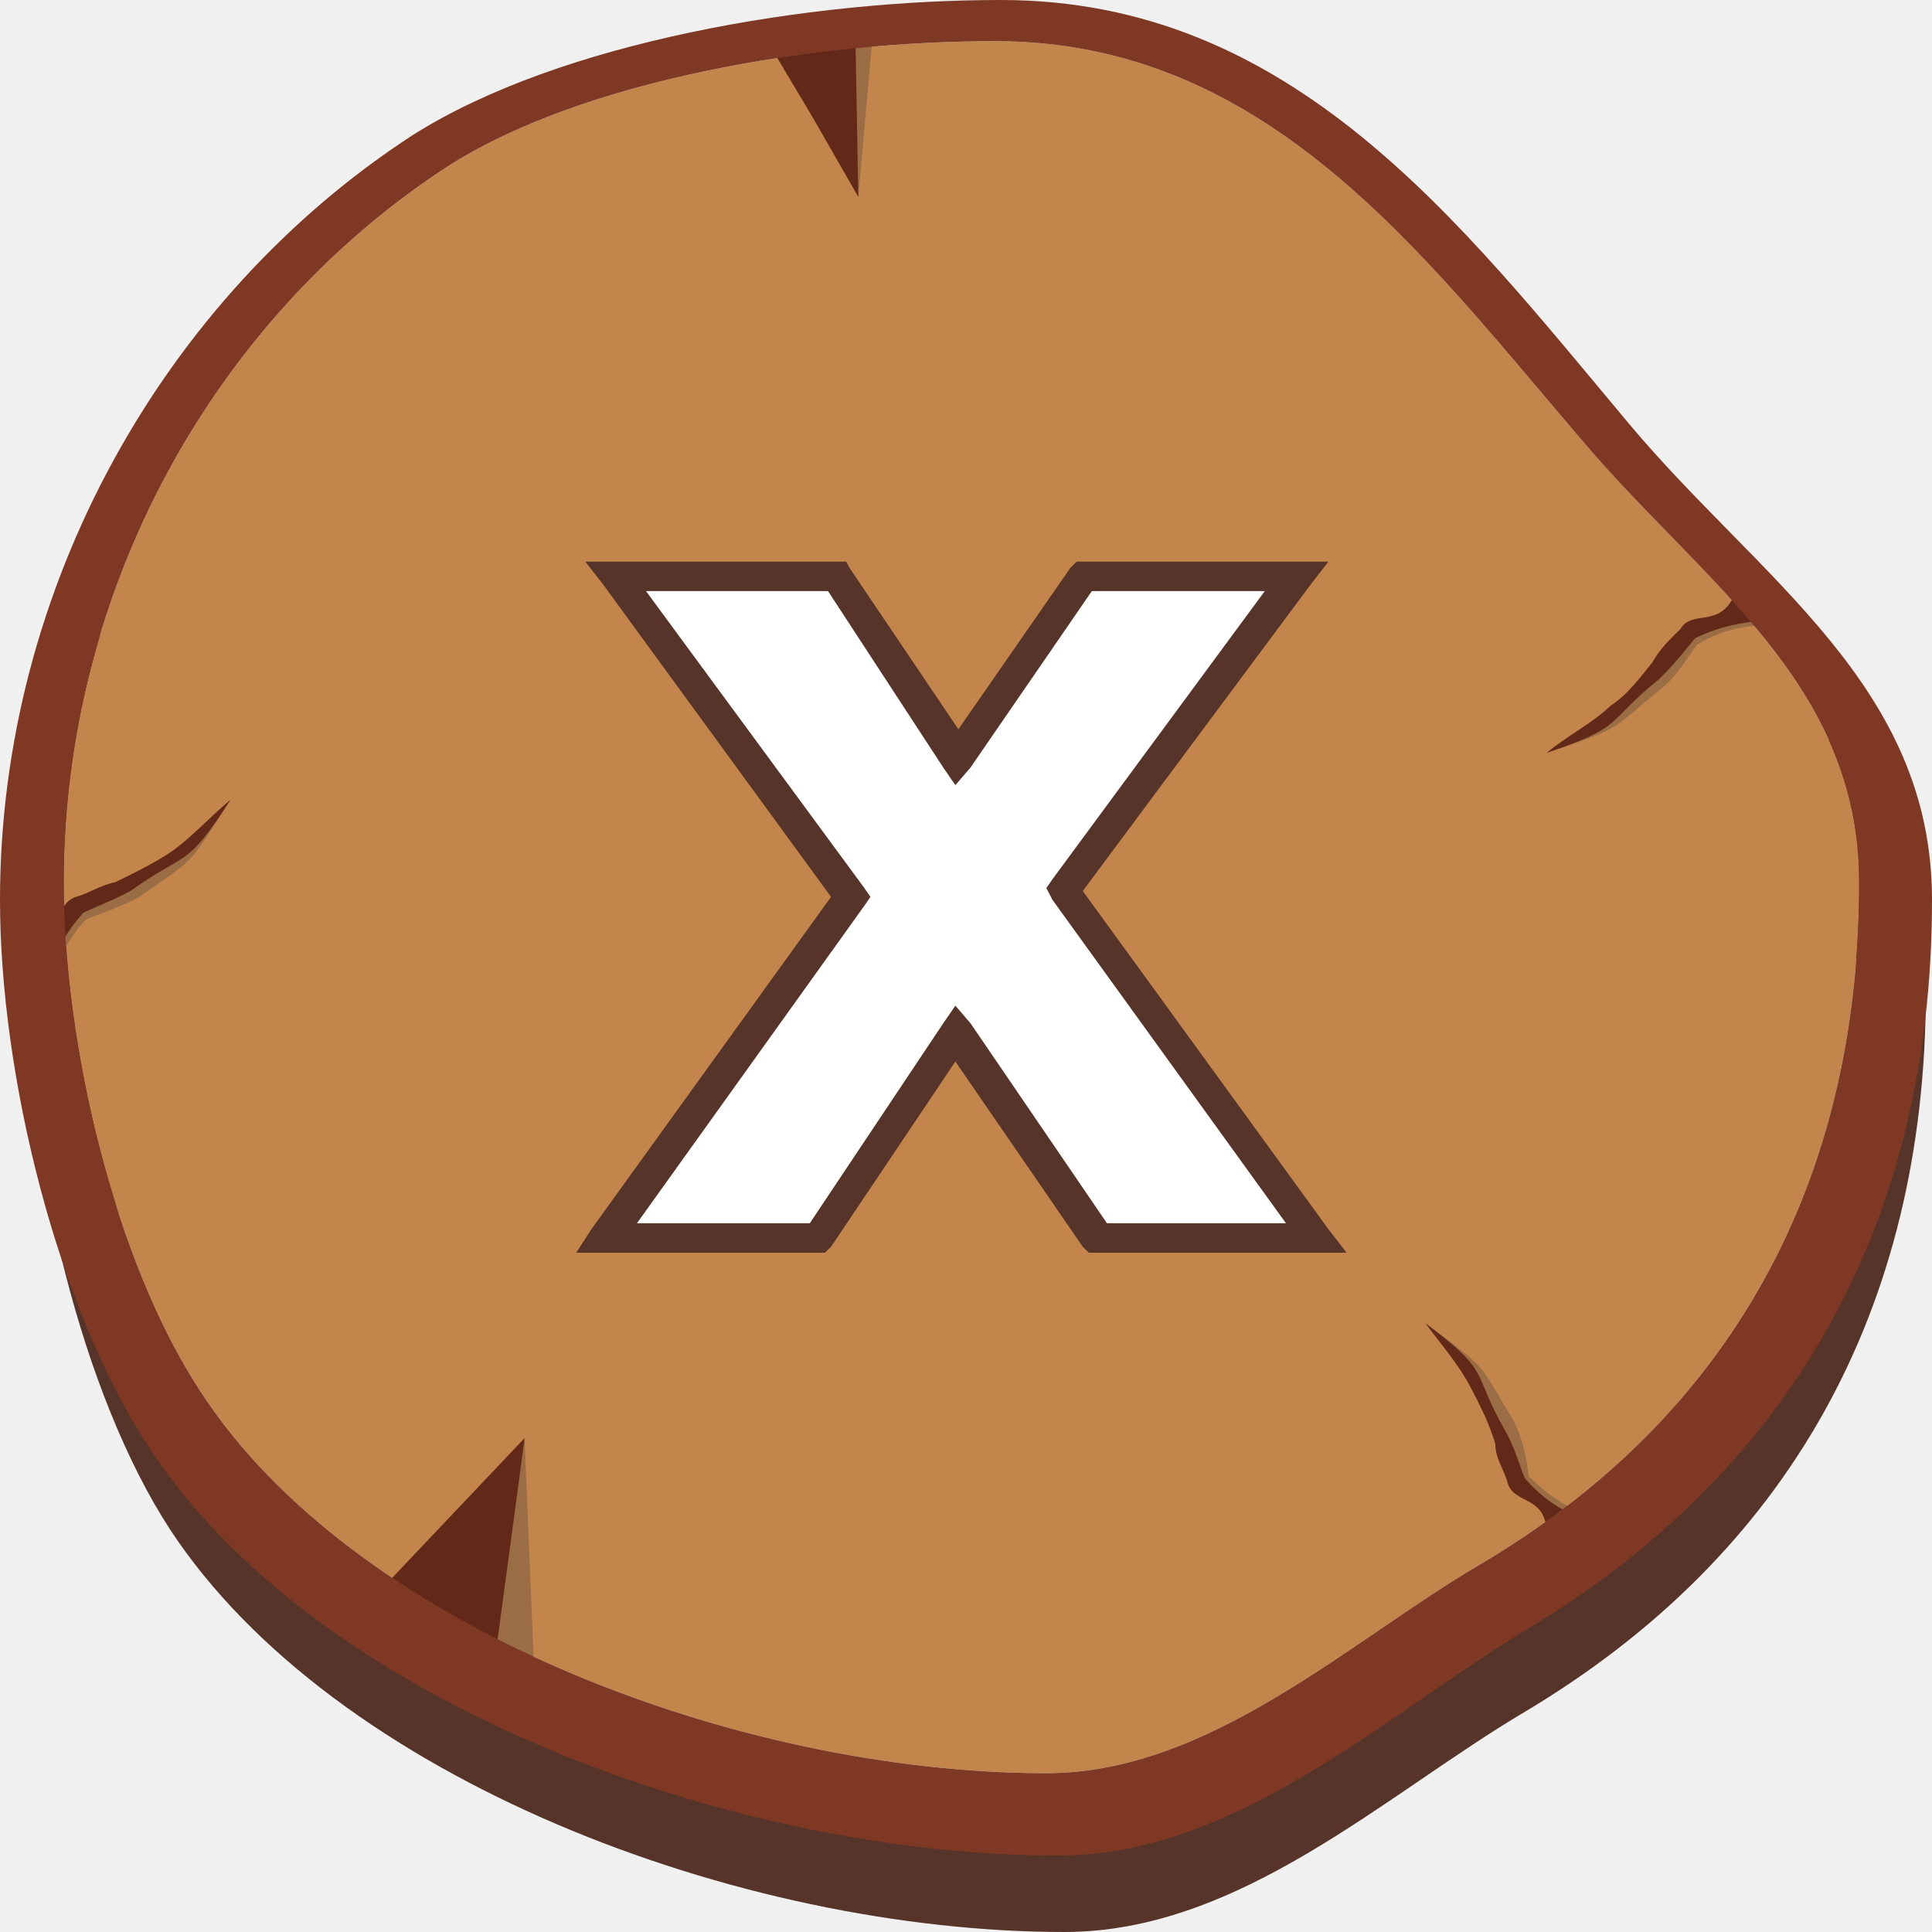
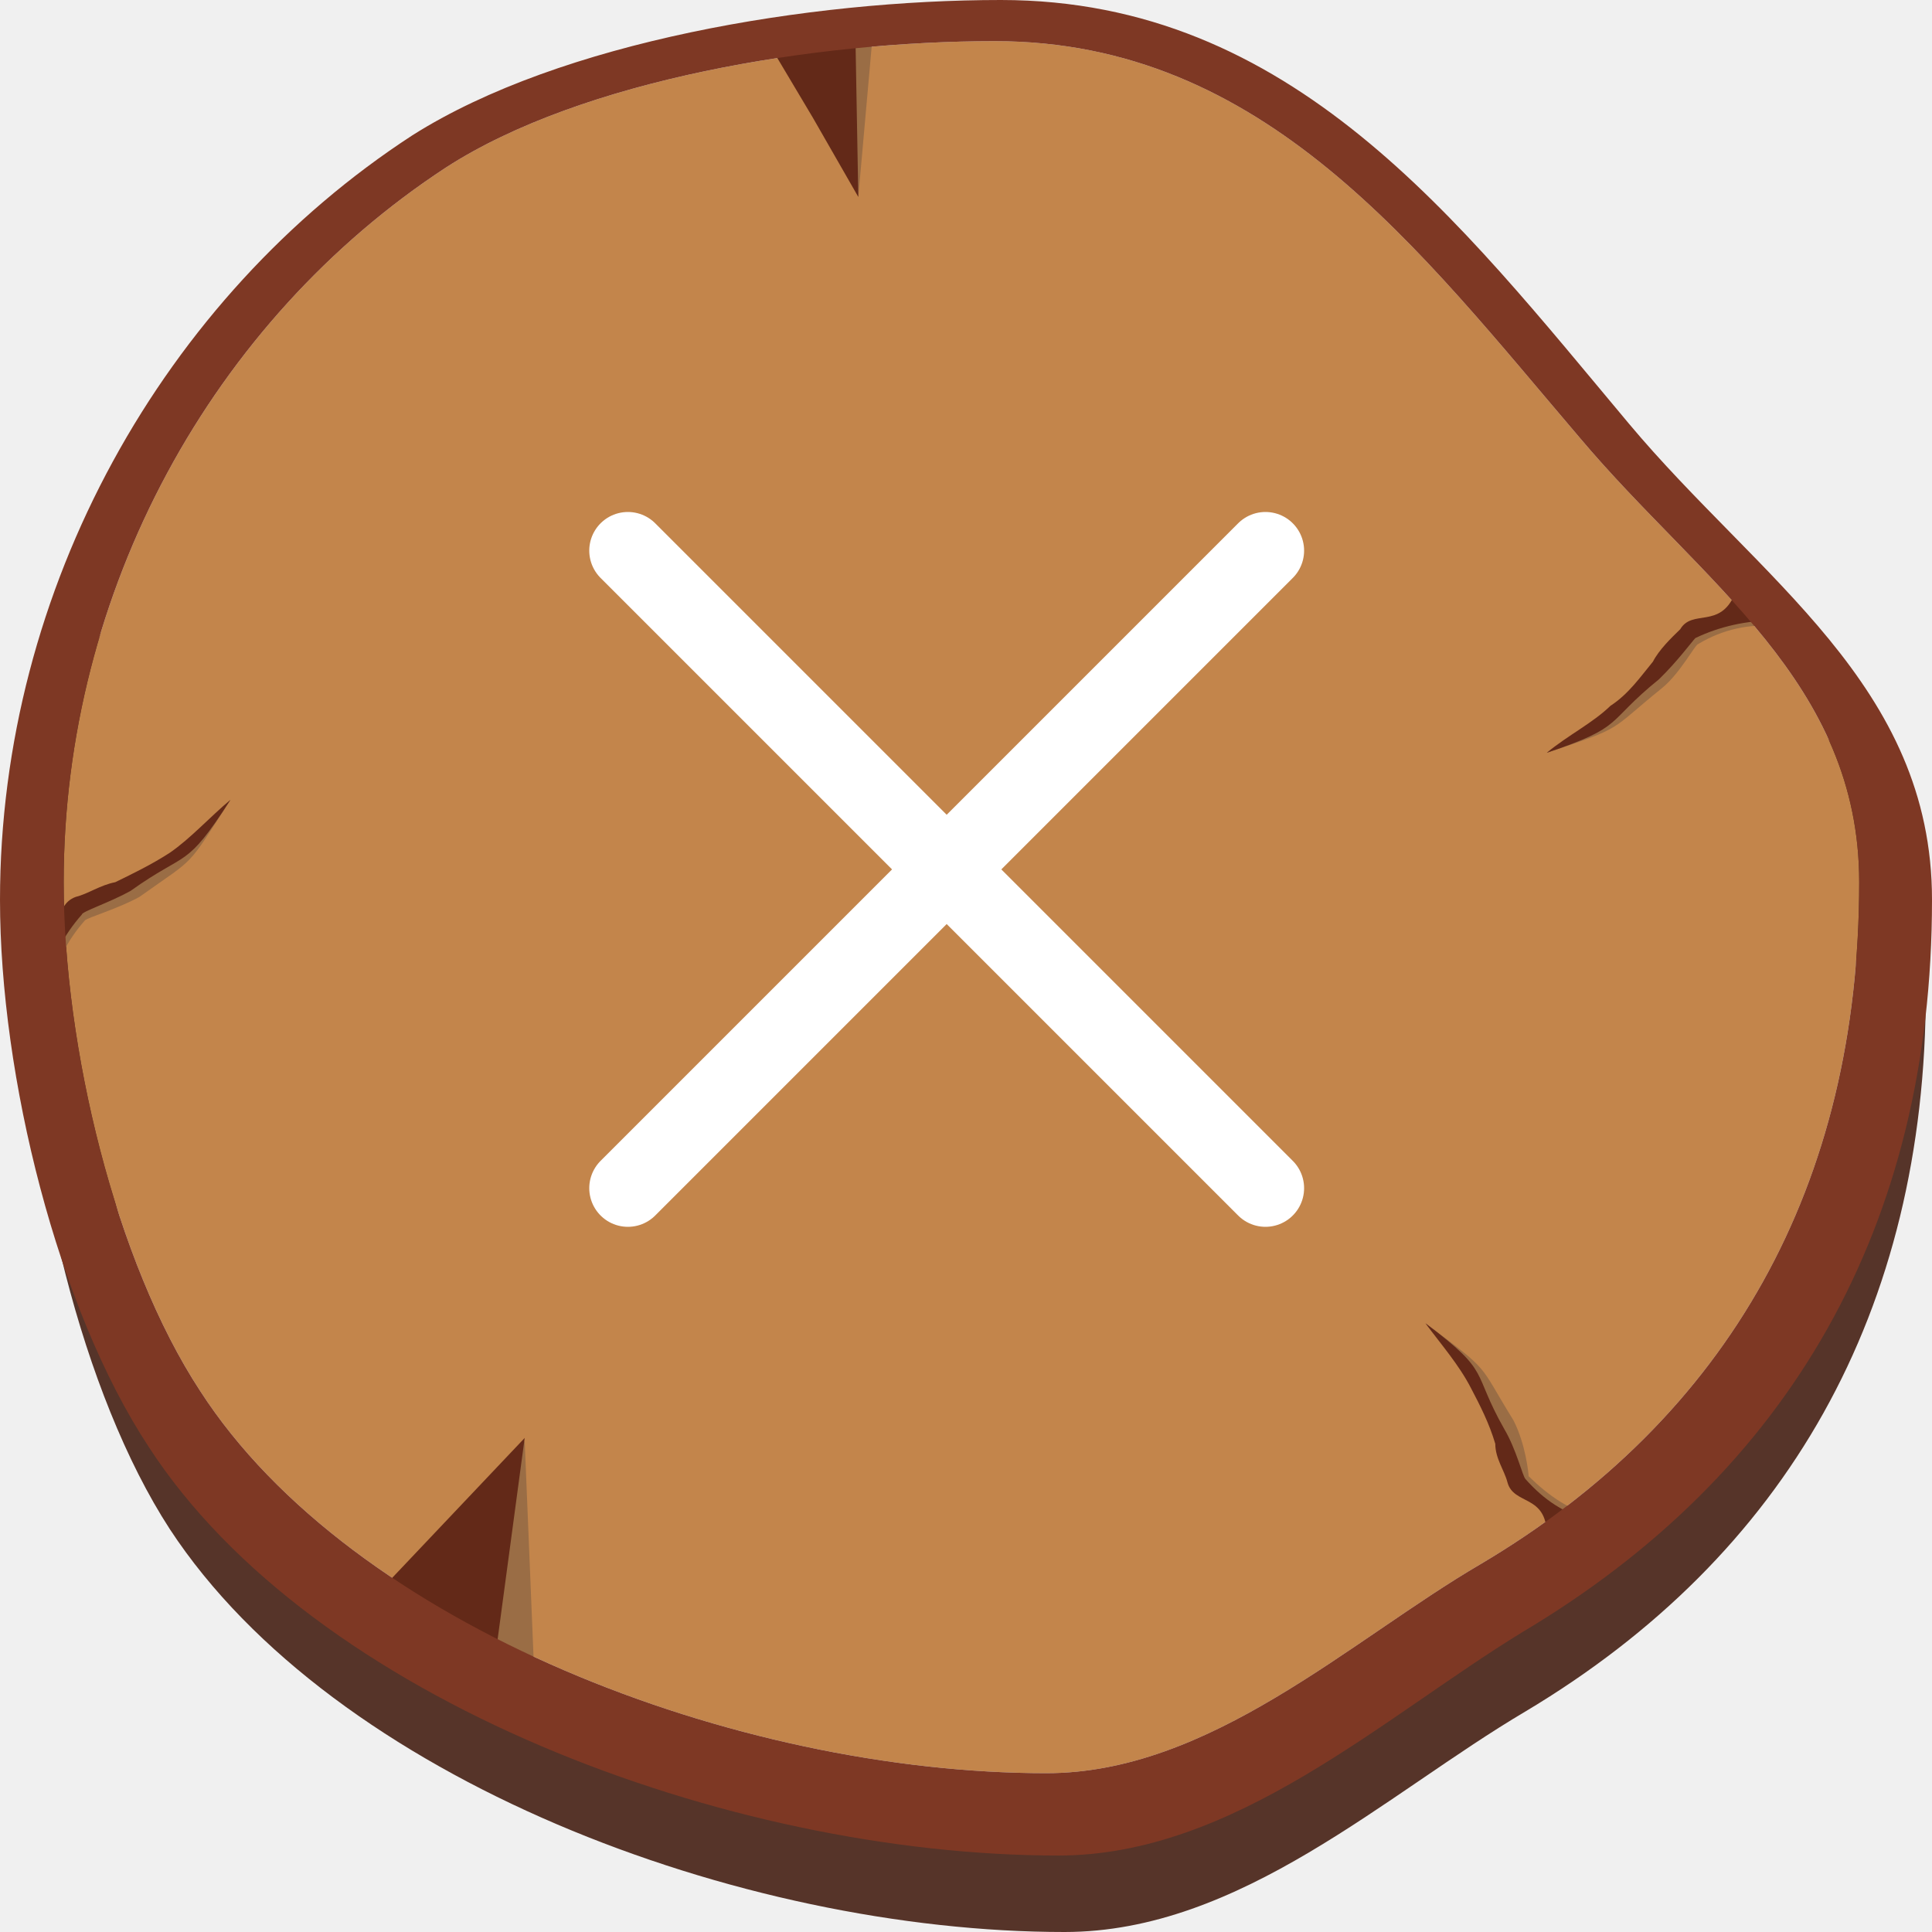
<svg xmlns="http://www.w3.org/2000/svg" width="50" height="50" viewBox="0 0 50 50" fill="none">
-   <path fill-rule="evenodd" clip-rule="evenodd" d="M25.98 3.804C32.889 3.804 36.813 9.055 40.893 13.927C43.954 17.579 48.037 20.09 48.037 25.189C48.037 32.953 44.741 38.812 38.384 42.542C35.006 44.52 31.553 47.868 27.316 47.868C19.466 47.868 9.656 44.14 5.73 38.204C3.61 34.855 2.275 29.375 2.275 25.189C2.275 17.732 6.122 10.882 12.009 7.001C15.542 4.793 21.507 3.804 25.98 3.804ZM26.136 2.739C33.595 2.739 37.832 8.371 42.151 13.546C45.446 17.503 49.841 20.167 49.841 25.646C49.841 33.942 46.23 40.258 39.481 44.291C35.871 46.423 32.102 50 27.552 50C19.152 50 8.634 46.042 4.395 39.574C2.119 36.072 0.706 30.136 0.706 25.646C0.706 17.656 4.788 10.274 11.224 6.164C14.913 3.728 21.351 2.739 26.136 2.739Z" fill="#563429" />
-   <path fill-rule="evenodd" clip-rule="evenodd" d="M25.744 1.065C32.733 1.065 36.734 6.468 40.893 11.34C44.035 15.068 48.116 17.656 48.116 22.831C48.116 30.669 44.741 36.682 38.306 40.486C34.928 42.465 31.317 45.89 27.08 45.89C19.074 45.89 9.105 42.084 5.18 35.997C2.983 32.648 1.648 27.092 1.648 22.831C1.648 15.297 5.495 8.295 11.538 4.337C15.07 2.054 21.113 1.065 25.744 1.065Z" fill="#C3854B" />
-   <path fill-rule="evenodd" clip-rule="evenodd" d="M40.031 19.482C40.58 19.025 41.289 18.873 41.837 18.417C42.229 18.036 42.542 17.656 42.856 17.275C43.013 16.895 43.327 16.665 43.562 16.361C43.876 15.905 44.584 16.437 44.976 15.524C45.368 15.753 45.682 15.981 45.996 16.21C45.29 16.133 44.584 16.285 43.954 16.665C43.876 16.665 43.484 17.427 43.013 17.807C41.601 18.949 42.072 18.797 40.031 19.482Z" fill="#9A6D45" />
-   <path fill-rule="evenodd" clip-rule="evenodd" d="M40.031 19.482C40.58 19.025 41.209 18.721 41.679 18.265C42.151 17.96 42.464 17.503 42.778 17.123C42.934 16.819 43.248 16.513 43.484 16.285C43.797 15.753 44.506 16.285 44.898 15.373C45.212 15.601 45.604 15.829 45.917 16.057C45.212 16.057 44.506 16.21 43.876 16.513C43.797 16.59 43.406 17.123 42.934 17.579C41.523 18.721 42.072 18.797 40.031 19.482Z" fill="#632918" />
-   <path fill-rule="evenodd" clip-rule="evenodd" d="M5.965 20.699C5.417 21.156 5.023 21.765 4.474 22.145C4.003 22.451 3.532 22.679 3.061 22.907C2.669 22.983 2.355 23.211 2.04 23.363C1.491 23.591 1.883 24.353 0.786 24.504C0.942 24.885 1.1 25.266 1.334 25.646C1.413 24.961 1.727 24.353 2.197 23.82C2.275 23.743 3.061 23.515 3.61 23.211C5.102 22.145 4.788 22.527 5.965 20.699Z" fill="#9A6D45" />
-   <path fill-rule="evenodd" clip-rule="evenodd" d="M5.965 20.699C5.417 21.156 4.945 21.689 4.395 22.069C3.925 22.373 3.453 22.602 2.983 22.831C2.591 22.907 2.275 23.135 1.962 23.211C1.334 23.439 1.727 24.277 0.706 24.429C0.864 24.809 1.02 25.113 1.178 25.495C1.334 24.809 1.648 24.2 2.119 23.668C2.119 23.591 2.826 23.363 3.375 23.059C4.866 21.993 4.788 22.527 5.965 20.699Z" fill="#632918" />
+   <path fill-rule="evenodd" clip-rule="evenodd" d="M25.98 3.804C32.889 3.804 36.813 9.055 40.893 13.927C43.954 17.579 48.037 20.09 48.037 25.189C48.037 32.953 44.741 38.812 38.384 42.542C35.006 44.52 31.553 47.868 27.316 47.868C19.465 47.868 9.656 44.14 5.73 38.204C3.61 34.855 2.275 29.375 2.275 25.189C2.275 17.732 6.122 10.882 12.009 7.001C15.542 4.793 21.507 3.804 25.98 3.804ZM26.136 2.739C33.594 2.739 37.831 8.371 42.151 13.546C45.446 17.503 49.84 20.167 49.84 25.646C49.84 33.942 46.23 40.258 39.481 44.291C35.871 46.423 32.102 50 27.551 50C19.152 50 8.634 46.042 4.395 39.574C2.119 36.072 0.706 30.136 0.706 25.646C0.706 17.656 4.788 10.274 11.224 6.164C14.913 3.728 21.351 2.739 26.136 2.739Z" fill="#563429" />
+   <path fill-rule="evenodd" clip-rule="evenodd" d="M25.744 1.065C32.733 1.065 36.734 6.468 40.893 11.34C44.035 15.068 48.116 17.656 48.116 22.831C48.116 30.669 44.741 36.682 38.306 40.486C34.928 42.465 31.317 45.89 27.081 45.89C19.074 45.89 9.105 42.084 5.18 35.997C2.983 32.648 1.648 27.092 1.648 22.831C1.648 15.297 5.495 8.295 11.538 4.337C15.07 2.054 21.113 1.065 25.744 1.065Z" fill="#C3854B" />
+   <path fill-rule="evenodd" clip-rule="evenodd" d="M40.031 19.482C40.58 19.025 41.289 18.873 41.837 18.417C42.229 18.036 42.543 17.656 42.856 17.275C43.013 16.895 43.328 16.665 43.562 16.361C43.876 15.905 44.584 16.437 44.976 15.524C45.368 15.753 45.682 15.981 45.996 16.21C45.29 16.133 44.584 16.285 43.954 16.665C43.876 16.665 43.484 17.427 43.013 17.807C41.601 18.949 42.072 18.797 40.031 19.482Z" fill="#9A6D45" />
+   <path fill-rule="evenodd" clip-rule="evenodd" d="M40.031 19.482C40.58 19.025 41.209 18.721 41.68 18.265C42.151 17.96 42.464 17.503 42.778 17.123C42.934 16.819 43.248 16.513 43.484 16.285C43.798 15.753 44.506 16.285 44.898 15.373C45.212 15.601 45.604 15.829 45.917 16.057C45.212 16.057 44.506 16.21 43.876 16.513C43.798 16.59 43.406 17.123 42.935 17.579C41.523 18.721 42.072 18.797 40.031 19.482Z" fill="#632918" />
+   <path fill-rule="evenodd" clip-rule="evenodd" d="M5.965 20.699C5.416 21.156 5.023 21.765 4.474 22.145C4.003 22.451 3.532 22.679 3.061 22.907C2.669 22.983 2.355 23.211 2.04 23.363C1.491 23.591 1.883 24.353 0.786 24.504C0.942 24.885 1.099 25.266 1.334 25.646C1.413 24.961 1.727 24.353 2.197 23.82C2.275 23.743 3.061 23.515 3.61 23.211C5.102 22.145 4.788 22.527 5.965 20.699Z" fill="#9A6D45" />
+   <path fill-rule="evenodd" clip-rule="evenodd" d="M5.965 20.699C5.417 21.156 4.944 21.689 4.395 22.069C3.925 22.373 3.453 22.602 2.983 22.831C2.591 22.907 2.275 23.135 1.962 23.211C1.334 23.439 1.727 24.277 0.706 24.429C0.864 24.809 1.02 25.113 1.178 25.495C1.334 24.809 1.648 24.2 2.119 23.668C2.119 23.591 2.826 23.363 3.375 23.059C4.866 21.993 4.788 22.527 5.965 20.699Z" fill="#632918" />
  <path fill-rule="evenodd" clip-rule="evenodd" d="M13.579 37.29L13.813 42.998L11.146 41.552L13.579 37.29Z" fill="#9A6D45" />
  <path fill-rule="evenodd" clip-rule="evenodd" d="M13.579 37.214L12.873 42.465L10.047 40.943L13.579 37.214Z" fill="#632918" />
  <path fill-rule="evenodd" clip-rule="evenodd" d="M22.213 5.097L22.605 0.684L20.33 1.065L21.507 3.043L22.213 5.097Z" fill="#9A6D45" />
  <path fill-rule="evenodd" clip-rule="evenodd" d="M22.213 5.097L22.135 0.76L19.857 1.065L21.035 3.043L22.213 5.097Z" fill="#632918" />
  <path fill-rule="evenodd" clip-rule="evenodd" d="M36.891 34.246C37.283 34.779 37.911 35.236 38.227 35.844C38.462 36.301 38.619 36.758 38.854 37.29C38.854 37.594 39.09 37.974 39.168 38.281C39.325 38.888 40.109 38.584 40.187 39.65C40.58 39.498 40.971 39.42 41.367 39.268C40.658 39.116 40.109 38.736 39.56 38.204C39.56 38.128 39.481 37.366 39.168 36.758C38.227 35.236 38.619 35.54 36.891 34.246Z" fill="#9A6D45" />
  <path fill-rule="evenodd" clip-rule="evenodd" d="M36.891 34.246C37.283 34.779 37.753 35.312 38.067 35.921C38.306 36.377 38.54 36.833 38.698 37.366C38.698 37.746 38.932 38.052 39.011 38.356C39.168 38.965 40.031 38.66 40.031 39.727C40.423 39.574 40.815 39.498 41.209 39.345C40.501 39.192 39.953 38.812 39.481 38.28C39.403 38.204 39.247 37.519 38.932 36.986C38.067 35.464 38.619 35.54 36.891 34.246Z" fill="#632918" />
-   <path fill-rule="evenodd" clip-rule="evenodd" d="M25.744 1.065C32.733 1.065 36.734 6.468 40.893 11.34C44.035 15.068 48.116 17.656 48.116 22.831C48.116 30.669 44.741 36.682 38.306 40.486C34.928 42.465 31.317 45.89 27.08 45.89C19.074 45.89 9.105 42.084 5.18 35.997C2.983 32.648 1.648 27.092 1.648 22.831C1.648 15.297 5.495 8.295 11.538 4.337C15.07 2.054 21.113 1.065 25.744 1.065ZM25.902 3.84966e-05C33.438 3.84966e-05 37.753 5.708 42.151 10.958C45.526 14.991 50 17.732 50 23.287C50 31.734 46.309 38.128 39.403 42.237C35.793 44.444 31.945 48.021 27.394 48.021C18.838 48.021 8.084 43.988 3.847 37.442C1.491 33.866 0 27.852 0 23.287C0 15.219 4.239 7.685 10.675 3.5C14.521 1.065 20.957 3.84966e-05 25.902 3.84966e-05Z" fill="#7E3824" />
-   <path d="M15.699 32.038L22.057 23.211L15.934 14.915H21.665L24.725 19.634L28.1 14.915H33.516L27.552 23.059L34.066 32.038H28.413L24.725 26.712L21.113 32.038H15.699Z" fill="white" />
-   <path d="M22.37 23.439L16.484 31.658H20.957L24.411 26.483L24.725 26.026L25.117 26.483L28.648 31.658H33.281L27.237 23.287L27.08 22.983L27.237 22.755L32.733 15.297H28.257L25.117 19.863L24.725 20.319L24.411 19.863L21.429 15.297H16.718L22.37 22.983L22.527 23.211L22.37 23.439ZM15.306 31.811L21.507 23.211L15.621 15.143L15.149 14.535H15.934H21.665H21.899L21.979 14.687L24.803 18.873L27.708 14.687L27.864 14.535H28.1H33.517H34.379L33.908 15.143L28.022 23.059L34.379 31.811L34.85 32.42H34.066H28.413H28.179L28.022 32.267L24.725 27.472L21.507 32.267L21.351 32.42H21.113H15.699H14.913L15.306 31.811Z" fill="#563429" />
+   <path fill-rule="evenodd" clip-rule="evenodd" d="M25.744 1.065C32.733 1.065 36.734 6.468 40.893 11.34C44.035 15.068 48.116 17.656 48.116 22.831C48.116 30.669 44.741 36.682 38.306 40.486C34.928 42.465 31.317 45.89 27.08 45.89C19.074 45.89 9.105 42.084 5.18 35.997C2.983 32.648 1.648 27.092 1.648 22.831C1.648 15.297 5.495 8.295 11.538 4.337C15.07 2.054 21.113 1.065 25.744 1.065ZM25.902 3.8147e-05C33.438 3.8147e-05 37.753 5.708 42.151 10.958C45.526 14.991 50 17.732 50 23.287C50 31.734 46.309 38.128 39.403 42.237C35.793 44.444 31.945 48.021 27.394 48.021C18.838 48.021 8.084 43.988 3.847 37.442C1.491 33.866 0 27.852 0 23.287C0 15.219 4.239 7.685 10.675 3.5C14.521 1.065 20.957 3.8147e-05 25.902 3.8147e-05Z" fill="#7E3824" />
+   <path d="M32.75 30.75L16.25 14.25" stroke="white" stroke-width="2" stroke-linecap="round" stroke-linejoin="round" />
+   <path d="M32.75 14.25L16.25 30.75" stroke="white" stroke-width="2" stroke-linecap="round" stroke-linejoin="round" />
</svg>
